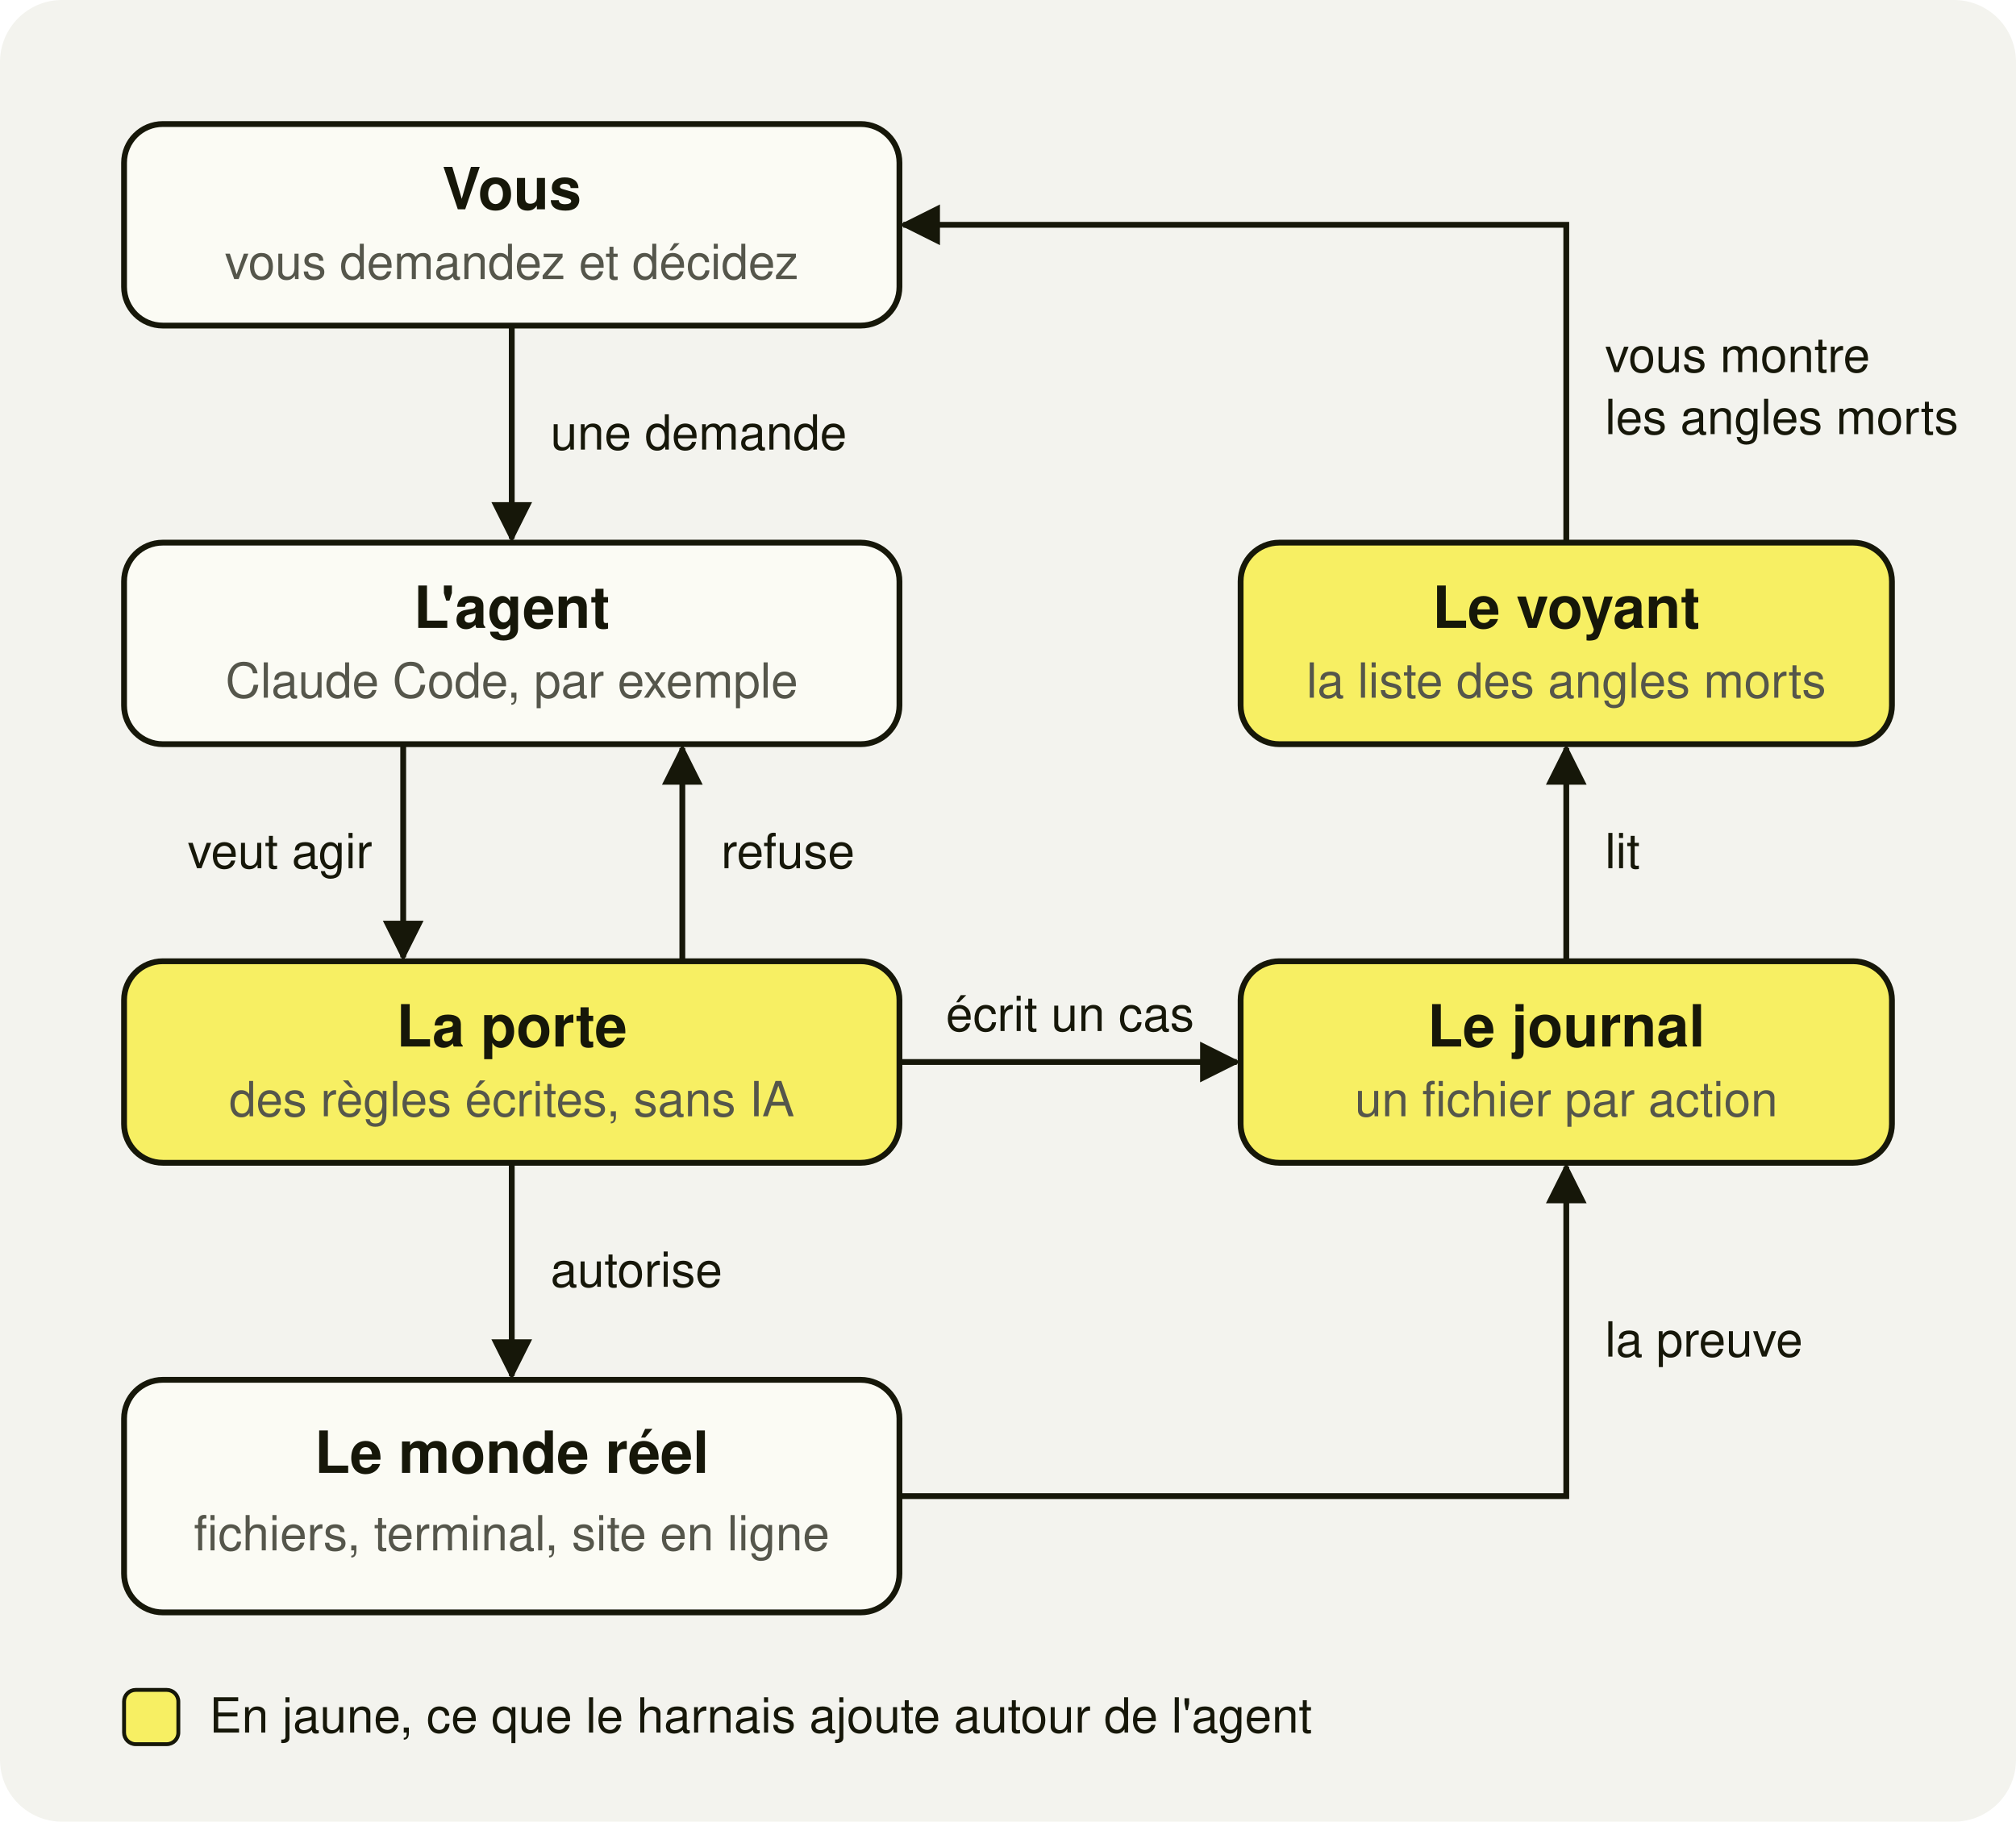
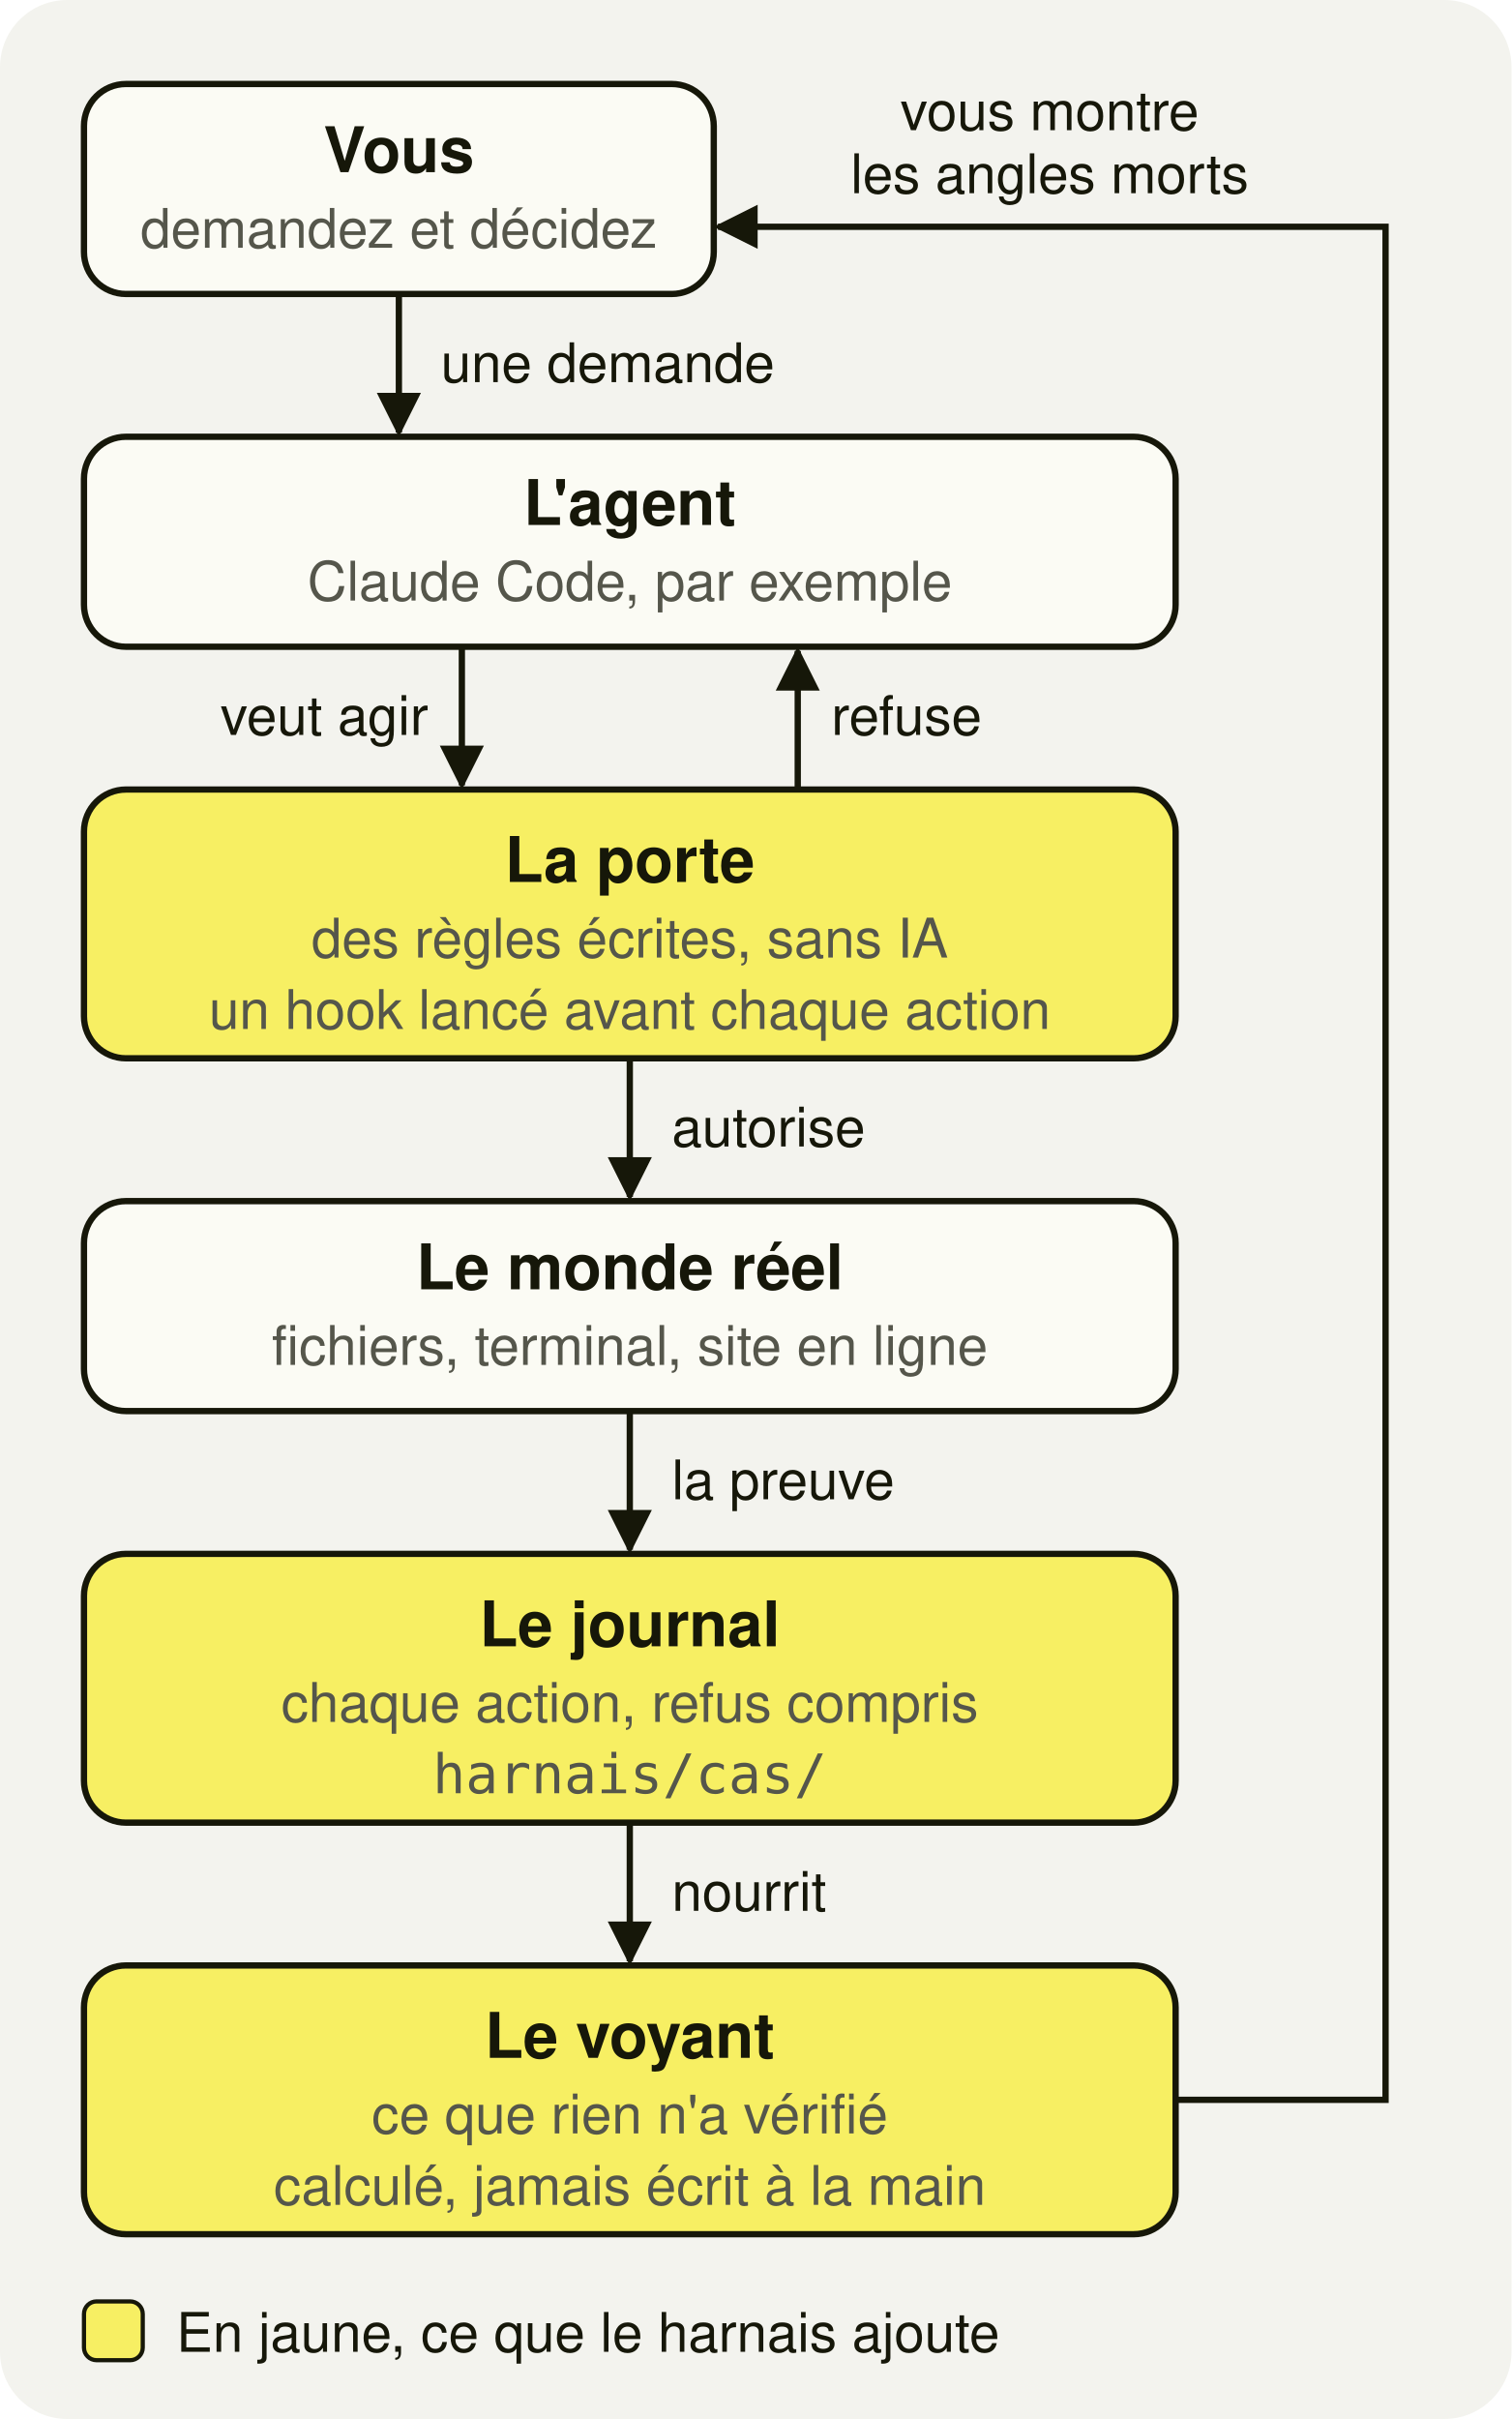
- <svg xmlns="http://www.w3.org/2000/svg" width="520" height="470" viewBox="0 0 520 470" font-family="Raleway, -apple-system, BlinkMacSystemFont, 'Segoe UI', Helvetica, Arial, sans-serif">
+ <svg xmlns="http://www.w3.org/2000/svg" width="420" height="672" viewBox="0 0 360 576" font-family="Raleway, -apple-system, BlinkMacSystemFont, 'Segoe UI', Helvetica, Arial, sans-serif">
  <defs>
    <marker id="harnais-fleche-1" viewBox="0 0 10 10" refX="9" refY="5" markerWidth="7" markerHeight="7" orient="auto-start-reverse">
      <path d="M0,0 L10,5 L0,10 z" fill="#161709" />
    </marker>
  </defs>
-   <rect x="0" y="0" width="520" height="470" rx="16" fill="#f3f3ee" />
-   <rect x="32" y="32" width="200" height="52" rx="10" fill="#fbfbf4" stroke="#161709" stroke-width="1.5" />
-   <text x="132" y="54" text-anchor="middle" font-size="15" font-weight="700" fill="#161709">Vous</text>
-   <text x="132" y="72" text-anchor="middle" font-size="12.5" fill="#55564b">vous demandez et décidez</text>
-   <rect x="32" y="140" width="200" height="52" rx="10" fill="#fbfbf4" stroke="#161709" stroke-width="1.5" />
-   <text x="132" y="162" text-anchor="middle" font-size="15" font-weight="700" fill="#161709">L'agent</text>
-   <text x="132" y="180" text-anchor="middle" font-size="12.5" fill="#55564b">Claude Code, par exemple</text>
-   <rect x="32" y="248" width="200" height="52" rx="10" fill="#f7ef63" stroke="#161709" stroke-width="1.5" />
-   <text x="132" y="270" text-anchor="middle" font-size="15" font-weight="700" fill="#161709">La porte</text>
-   <text x="132" y="288" text-anchor="middle" font-size="12.5" fill="#55564b">des règles écrites, sans IA</text>
-   <rect x="32" y="356" width="200" height="60" rx="10" fill="#fbfbf4" stroke="#161709" stroke-width="1.5" />
-   <text x="132" y="380" text-anchor="middle" font-size="15" font-weight="700" fill="#161709">Le monde réel</text>
-   <text x="132" y="400" text-anchor="middle" font-size="12.5" fill="#55564b">fichiers, terminal, site en ligne</text>
-   <rect x="320" y="140" width="168" height="52" rx="10" fill="#f7ef63" stroke="#161709" stroke-width="1.5" />
-   <text x="404" y="162" text-anchor="middle" font-size="15" font-weight="700" fill="#161709">Le voyant</text>
-   <text x="404" y="180" text-anchor="middle" font-size="12.5" fill="#55564b">la liste des angles morts</text>
-   <rect x="320" y="248" width="168" height="52" rx="10" fill="#f7ef63" stroke="#161709" stroke-width="1.5" />
-   <text x="404" y="270" text-anchor="middle" font-size="15" font-weight="700" fill="#161709">Le journal</text>
-   <text x="404" y="288" text-anchor="middle" font-size="12.5" fill="#55564b">un fichier par action</text>
-   <g stroke="#161709" stroke-width="1.5" fill="none">
-     <line x1="132" y1="84" x2="132" y2="139" marker-end="url(#harnais-fleche-1)" />
-     <line x1="104" y1="192" x2="104" y2="247" marker-end="url(#harnais-fleche-1)" />
-     <line x1="176" y1="248" x2="176" y2="193" marker-end="url(#harnais-fleche-1)" />
-     <line x1="132" y1="300" x2="132" y2="355" marker-end="url(#harnais-fleche-1)" />
-     <line x1="232" y1="274" x2="319" y2="274" marker-end="url(#harnais-fleche-1)" />
-     <polyline points="232,386 404,386 404,301" marker-end="url(#harnais-fleche-1)" />
-     <line x1="404" y1="248" x2="404" y2="193" marker-end="url(#harnais-fleche-1)" />
-     <polyline points="404,140 404,58 233,58" marker-end="url(#harnais-fleche-1)" />
+   <rect x="0" y="0" width="360" height="576" rx="16" fill="#f3f3ee" />
+   <g stroke="#161709" stroke-width="1.5">
+     <rect x="20" y="20" width="150" height="50" rx="10" fill="#fbfbf4" />
+     <rect x="20" y="104" width="260" height="50" rx="10" fill="#fbfbf4" />
+     <rect x="20" y="188" width="260" height="64" rx="10" fill="#f7ef63" />
+     <rect x="20" y="286" width="260" height="50" rx="10" fill="#fbfbf4" />
+     <rect x="20" y="370" width="260" height="64" rx="10" fill="#f7ef63" />
+     <rect x="20" y="468" width="260" height="64" rx="10" fill="#f7ef63" />
  </g>
-   <g font-size="12.5" fill="#161709">
-     <text x="142" y="116">une demande</text>
-     <text x="96" y="224" text-anchor="end">veut agir</text>
-     <text x="186" y="224">refuse</text>
-     <text x="142" y="332">autorise</text>
-     <text x="276" y="266" text-anchor="middle">écrit un cas</text>
-     <text x="414" y="350">la preuve</text>
-     <text x="414" y="224">lit</text>
-     <text x="414" y="96">vous montre</text>
-     <text x="414" y="112">les angles morts</text>
+   <g text-anchor="middle" font-size="15" font-weight="700" fill="#161709">
+     <text x="95" y="41">Vous</text>
+     <text x="150" y="125">L'agent</text>
+     <text x="150" y="210">La porte</text>
+     <text x="150" y="307">Le monde réel</text>
+     <text x="150" y="392">Le journal</text>
+     <text x="150" y="490">Le voyant</text>
  </g>
-   <rect x="32" y="436" width="14" height="14" rx="3" fill="#f7ef63" stroke="#161709" stroke-width="1" />
-   <text x="54" y="447" font-size="12.5" fill="#161709">En jaune, ce que le harnais ajoute autour de l'agent</text>
+   <g text-anchor="middle" font-size="13" fill="#55564b">
+     <text x="95" y="59">demandez et décidez</text>
+     <text x="150" y="143">Claude Code, par exemple</text>
+     <text x="150" y="228">des règles écrites, sans IA</text>
+     <text x="150" y="245">un hook lancé avant chaque action</text>
+     <text x="150" y="325">fichiers, terminal, site en ligne</text>
+     <text x="150" y="410">chaque action, refus compris</text>
+     <text x="150" y="508">ce que rien n'a vérifié</text>
+     <text x="150" y="525">calculé, jamais écrit à la main</text>
+   </g>
+   <text x="150" y="427" text-anchor="middle" font-size="13" fill="#55564b" font-family="ui-monospace, 'SF Mono', Menlo, Consolas, monospace">harnais/cas/</text>
+   <g stroke="#161709" stroke-width="1.5" fill="none" marker-end="url(#harnais-fleche-1)">
+     <line x1="95" y1="70" x2="95" y2="103" />
+     <line x1="110" y1="154" x2="110" y2="187" />
+     <line x1="190" y1="188" x2="190" y2="155" />
+     <line x1="150" y1="252" x2="150" y2="285" />
+     <line x1="150" y1="336" x2="150" y2="369" />
+     <line x1="150" y1="434" x2="150" y2="467" />
+     <polyline points="280,500 330,500 330,54 171,54" />
+   </g>
+   <g font-size="13" fill="#161709">
+     <text x="105" y="91">une demande</text>
+     <text x="102" y="175" text-anchor="end">veut agir</text>
+     <text x="198" y="175">refuse</text>
+     <text x="160" y="273">autorise</text>
+     <text x="160" y="357">la preuve</text>
+     <text x="160" y="455">nourrit</text>
+     <text x="250" y="31" text-anchor="middle">vous montre</text>
+     <text x="250" y="46" text-anchor="middle">les angles morts</text>
+   </g>
+   <rect x="20" y="548" width="14" height="14" rx="3" fill="#f7ef63" stroke="#161709" stroke-width="1" />
+   <text x="42" y="560" font-size="13" fill="#161709">En jaune, ce que le harnais ajoute</text>
</svg>
